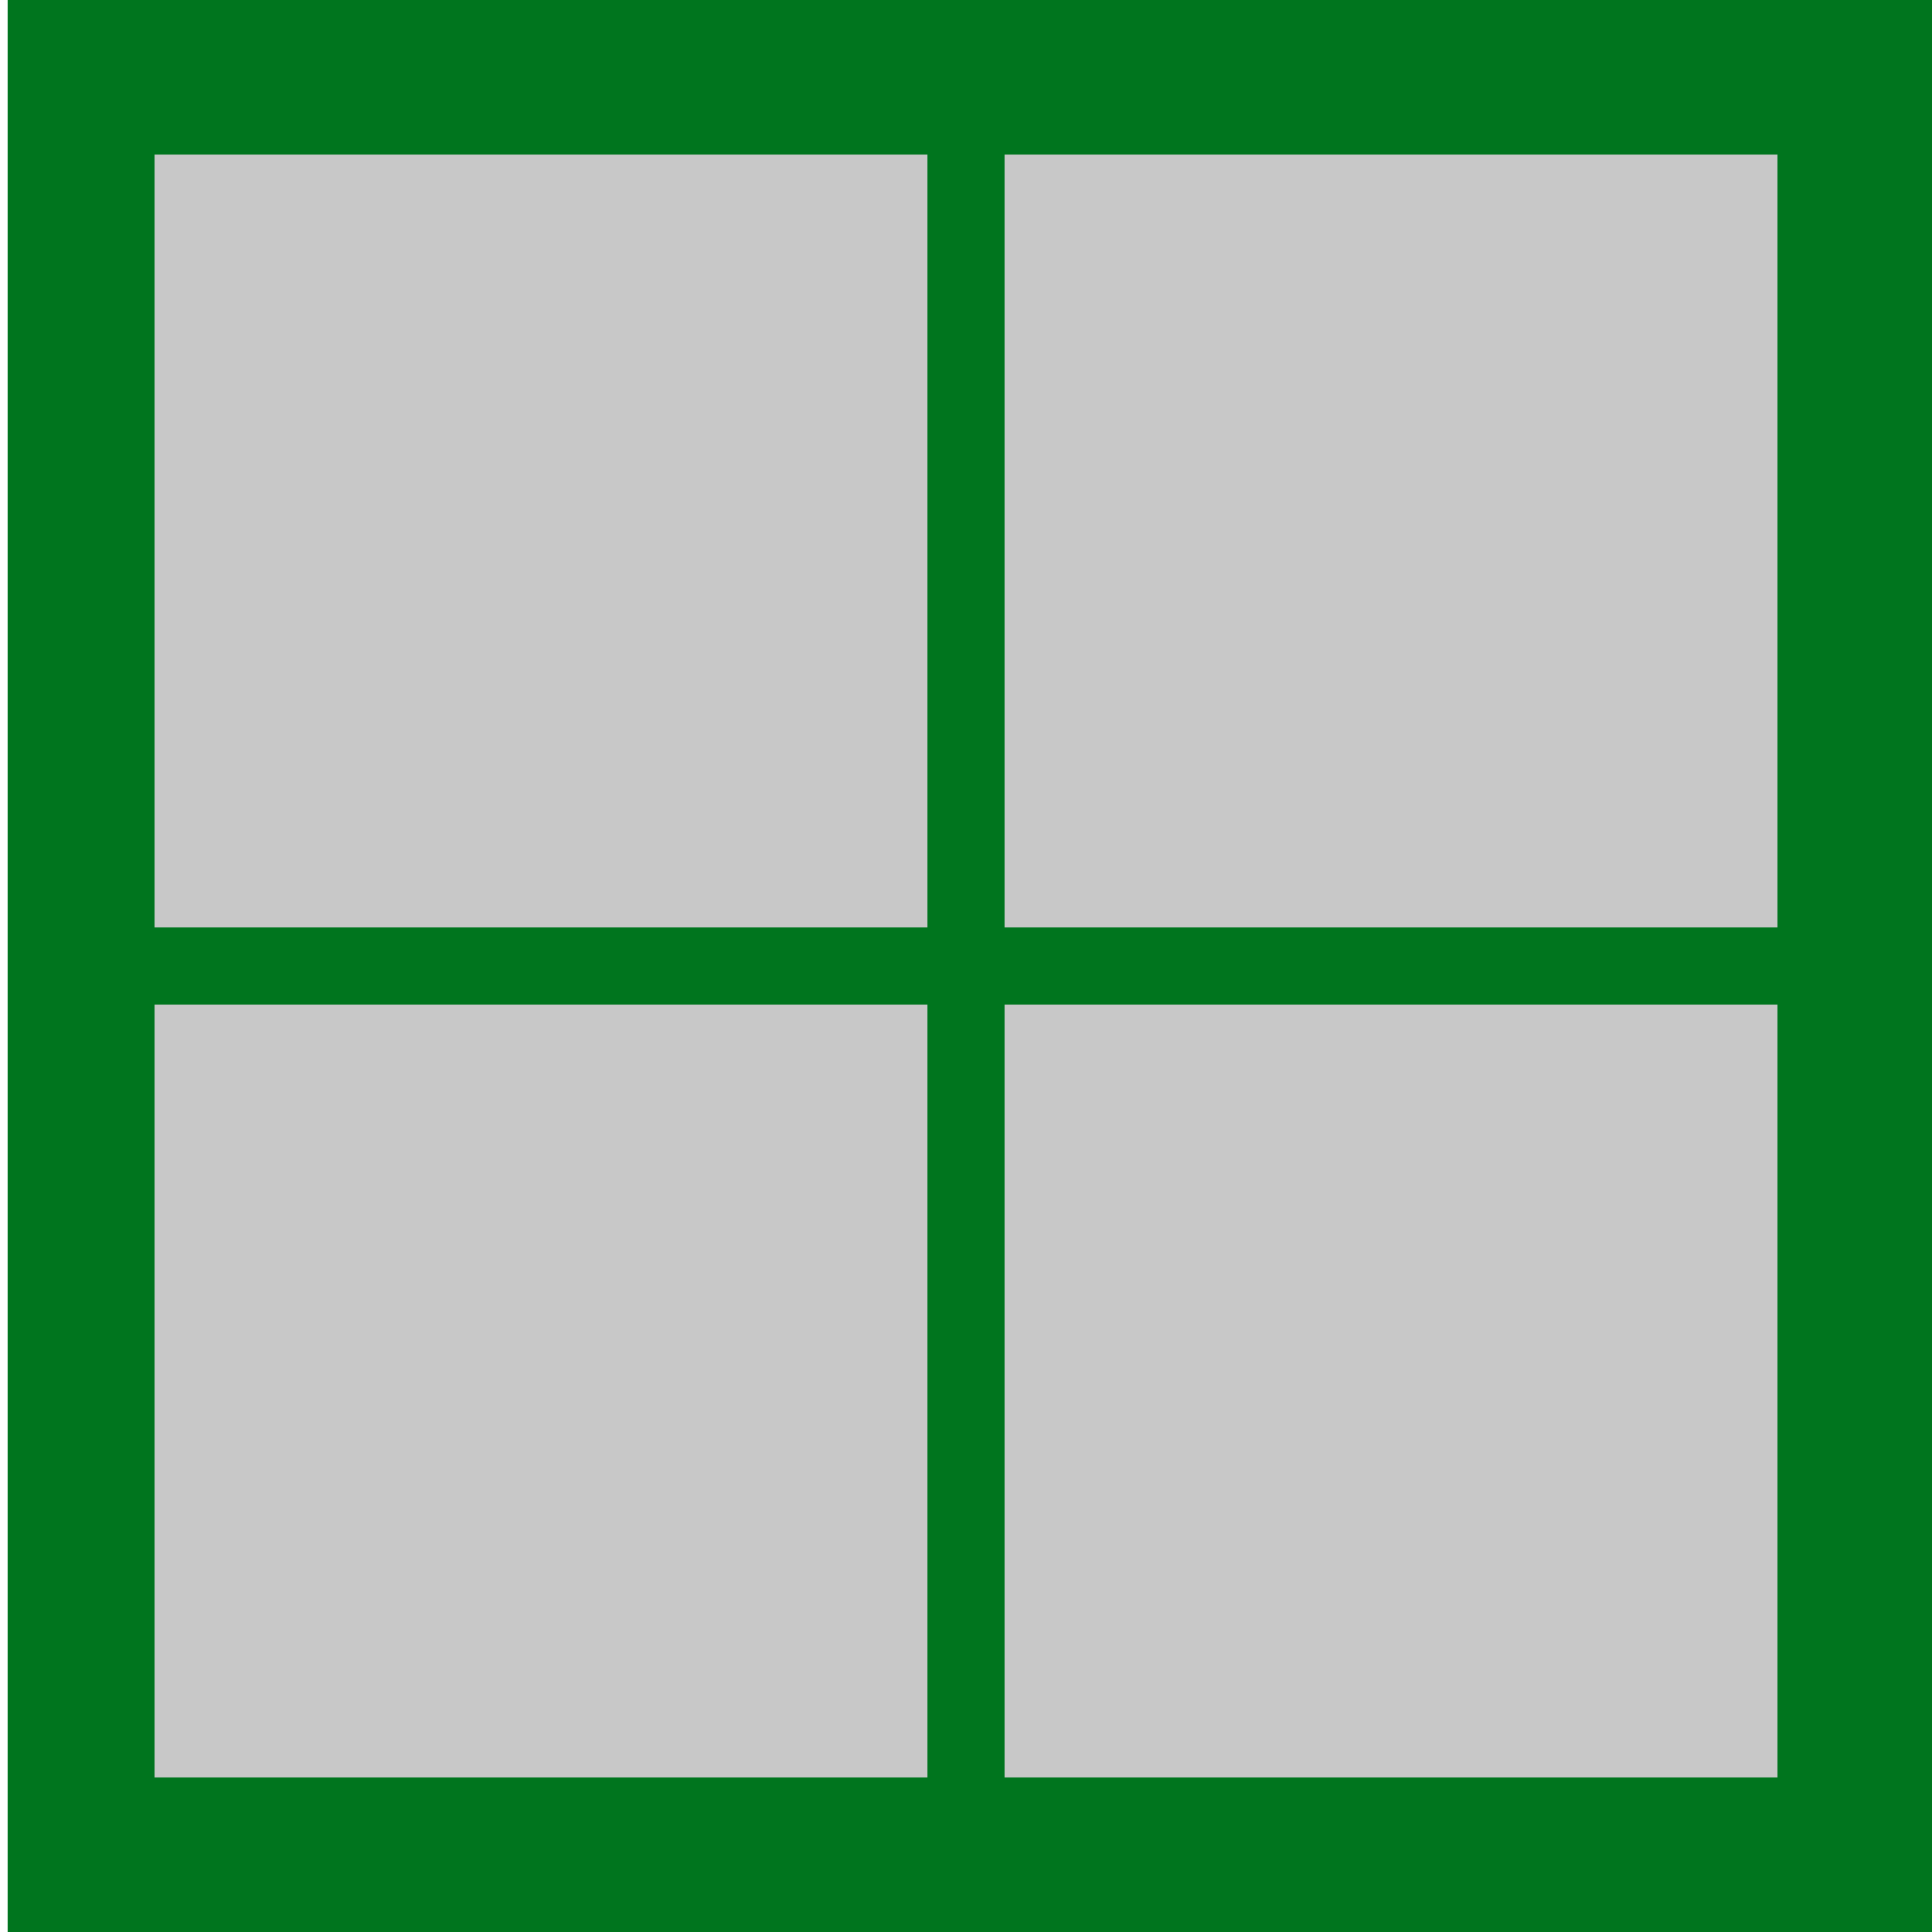
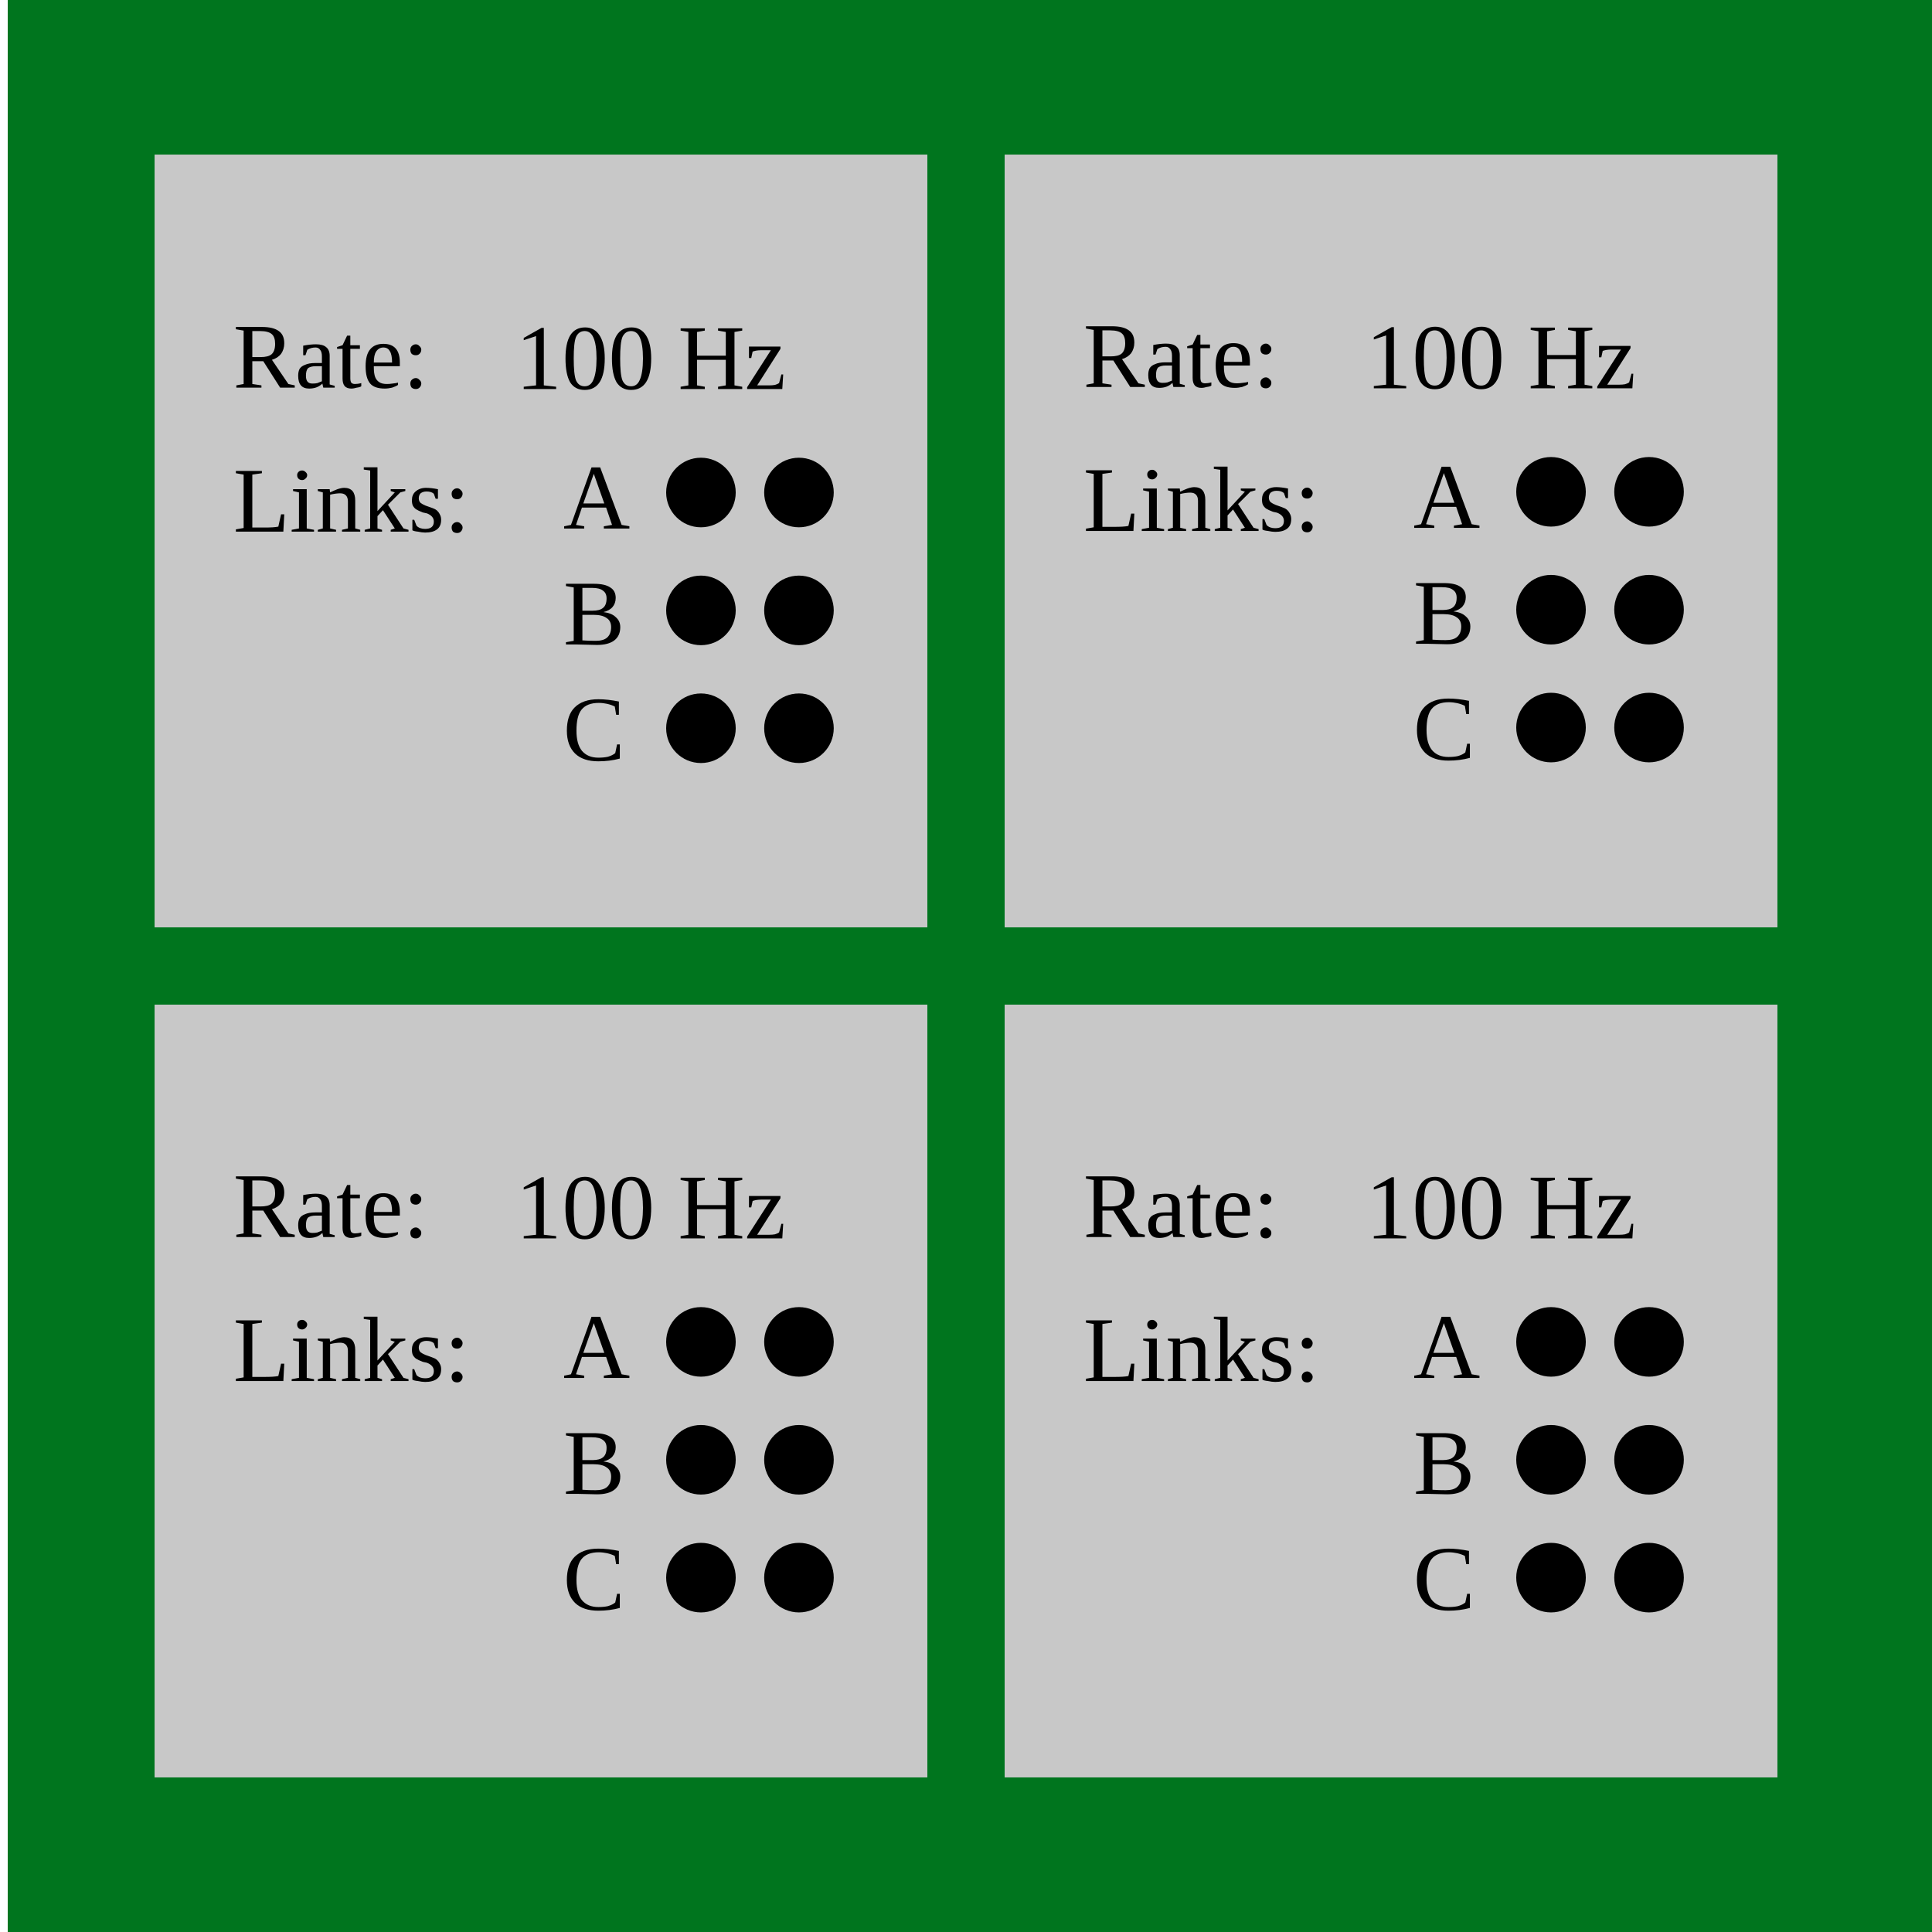
<svg xmlns="http://www.w3.org/2000/svg" width="250" height="250" viewBox="0 0 66.146 66.146" version="1.1" id="svg1">
  <defs id="defs1" />
  <g id="svgLayer_pcb">
    <rect style="fill:#00751e;fill-opacity:1;stroke-width:0.467" id="pcb" width="66.146" height="66.146" x="0.265" y="0" />
  </g>
  <g id="svgLayer_chips">
    <rect style="fill:#c8c8c8;fill-opacity:1;stroke-width:0.265" id="chip0" width="26.458" height="26.458" x="5.292" y="5.292" />
    <rect style="fill:#c8c8c8;fill-opacity:1;stroke-width:0.265" id="chip1" width="26.458" height="26.458" x="34.396" y="5.292" />
    <rect style="fill:#c8c8c8;fill-opacity:1;stroke-width:0.265" id="chip2" width="26.458" height="26.458" x="5.292" y="34.396" />
    <rect style="fill:#c8c8c8;fill-opacity:1;stroke-width:0.267" id="chip3" width="26.458" height="26.458" x="34.396" y="34.396" />
  </g>
+   <g id="layer1">
+     <g id="g8" transform="translate(1.978253,3.31124)">
+       <text xml:space="preserve" style="font-size:3.175px;writing-mode:lr-tb;direction:ltr;fill:#000000;stroke-width:0.265" x="6.004" y="9.962" id="rateTitle_chip0">
+         <tspan id="tspan1" style="font-size:3.175px;stroke-width:0.265" x="6.004" y="9.962">Rate:</tspan>
+       </text>
+       <text xml:space="preserve" style="font-size:3.175px;writing-mode:lr-tb;direction:ltr;fill:#000000;stroke-width:0.265" x="6.004" y="14.89" id="linkTitle_chip0">
+         <tspan style="font-size:3.175px;stroke-width:0.265" x="6.004" y="14.89" id="tspan4">Links: </tspan>
+         <tspan style="font-size:3.175px;stroke-width:0.265" x="6.004" y="18.858" id="tspan2" />
+       </text>
+       <text xml:space="preserve" style="font-size:3.175px;writing-mode:lr-tb;direction:ltr;fill:#000000;stroke-width:0.265" x="17.306" y="14.786" id="linkNumbering_chip0">
+         <tspan id="tspan5" style="font-size:3.175px;stroke-width:0.265" x="17.306" y="14.786">A</tspan>
+         <tspan style="font-size:3.175px;stroke-width:0.265" x="17.306" y="18.754" id="tspan6">B</tspan>
+         <tspan style="font-size:3.175px;stroke-width:0.265" x="17.306" y="22.723" id="tspan7">C</tspan>
+       </text>
+       <text xml:space="preserve" style="font-size:3.175px;writing-mode:lr-tb;direction:ltr;fill:#000000;stroke-width:0.265" x="15.671" y="10.009" id="rate_chip0">
+         <tspan id="tspan8" style="font-size:3.175px;stroke-width:0.265" x="15.671" y="10.009">100 Hz</tspan>
+       </text>
+     </g>
+     <circle style="fill:#000000;stroke-width:0.258" id="linkA_dispErr_chip0" cx="23.998" cy="16.862" r="1.191" />
+     <circle style="fill:#000000;stroke-width:0.258" id="linkB_dispErr_chip0" cx="23.998" cy="20.898" r="1.191" />
+     <circle style="fill:#000000;stroke-width:0.258" id="linkC_dispErr_chip0" cx="23.998" cy="24.933" r="1.191" />
+     <circle style="fill:#000000;stroke-width:0.258" id="linkC_8b10bErr_chip0" cx="27.354" cy="24.933" r="1.191" />
+     <circle style="fill:#000000;stroke-width:0.258" id="linkB_8b10bErr_chip0" cx="27.354" cy="20.898" r="1.191" />
+     <circle style="fill:#000000;stroke-width:0.258" id="linkA_8b10bErr_chip0" cx="27.354" cy="16.862" r="1.191" />
+   </g>
+   <g id="layer1-4" transform="translate(29.10417,-0.02376512)">
+     <g id="g8-2" transform="translate(1.978253,3.31124)">
+       <text xml:space="preserve" style="font-size:3.175px;writing-mode:lr-tb;direction:ltr;fill:#000000;stroke-width:0.265" x="6.004" y="9.962" id="rateTitle_chip1">
+         <tspan id="tspan1-7" style="font-size:3.175px;stroke-width:0.265" x="6.004" y="9.962">Rate:</tspan>
+       </text>
+       <text xml:space="preserve" style="font-size:3.175px;writing-mode:lr-tb;direction:ltr;fill:#000000;stroke-width:0.265" x="6.004" y="14.89" id="linkTitle_chip1">
+         <tspan style="font-size:3.175px;stroke-width:0.265" x="6.004" y="14.89" id="tspan4-3">Links: </tspan>
+         <tspan style="font-size:3.175px;stroke-width:0.265" x="6.004" y="18.858" id="tspan2-4" />
+       </text>
+       <text xml:space="preserve" style="font-size:3.175px;writing-mode:lr-tb;direction:ltr;fill:#000000;stroke-width:0.265" x="17.306" y="14.786" id="linkNumbering_chip1">
+         <tspan id="tspan5-9" style="font-size:3.175px;stroke-width:0.265" x="17.306" y="14.786">A</tspan>
+         <tspan style="font-size:3.175px;stroke-width:0.265" x="17.306" y="18.754" id="tspan6-5">B</tspan>
+         <tspan style="font-size:3.175px;stroke-width:0.265" x="17.306" y="22.723" id="tspan7-9">C</tspan>
+       </text>
+       <text xml:space="preserve" style="font-size:3.175px;writing-mode:lr-tb;direction:ltr;fill:#000000;stroke-width:0.265" x="15.671" y="10.009" id="rate_chip1">
+         <tspan id="tspan8-8" style="font-size:3.175px;stroke-width:0.265" x="15.671" y="10.009">100 Hz</tspan>
+       </text>
+     </g>
+     <circle style="fill:#000000;stroke-width:0.258" id="linkA_dispErr_chip1" cx="23.998" cy="16.862" r="1.191" />
+     <circle style="fill:#000000;stroke-width:0.258" id="linkB_dispErr_chip1" cx="23.998" cy="20.898" r="1.191" />
+     <circle style="fill:#000000;stroke-width:0.258" id="linkC_dispErr_chip1" cx="23.998" cy="24.933" r="1.191" />
+     <circle style="fill:#000000;stroke-width:0.258" id="linkC_8b10bErr_chip1" cx="27.354" cy="24.933" r="1.191" />
+     <circle style="fill:#000000;stroke-width:0.258" id="linkB_8b10bErr_chip1" cx="27.354" cy="20.898" r="1.191" />
+     <circle style="fill:#000000;stroke-width:0.258" id="linkA_8b10bErr_chip1" cx="27.354" cy="16.862" r="1.191" />
+   </g>
+   <g id="layer1-4-7" transform="translate(0,29.0804)">
+     <g id="g8-2-0" transform="translate(1.978253,3.31124)">
+       <text xml:space="preserve" style="font-size:3.175px;writing-mode:lr-tb;direction:ltr;fill:#000000;stroke-width:0.265" x="6.004" y="9.962" id="rateTitle_chip2">
+         <tspan id="tspan1-7-6" style="font-size:3.175px;stroke-width:0.265" x="6.004" y="9.962">Rate:</tspan>
+       </text>
+       <text xml:space="preserve" style="font-size:3.175px;writing-mode:lr-tb;direction:ltr;fill:#000000;stroke-width:0.265" x="6.004" y="14.89" id="linkTitle_chip2">
+         <tspan style="font-size:3.175px;stroke-width:0.265" x="6.004" y="14.89" id="tspan4-3-5">Links: </tspan>
+         <tspan style="font-size:3.175px;stroke-width:0.265" x="6.004" y="18.858" id="tspan2-4-3" />
+       </text>
+       <text xml:space="preserve" style="font-size:3.175px;writing-mode:lr-tb;direction:ltr;fill:#000000;stroke-width:0.265" x="17.306" y="14.786" id="linkNumbering_chip2">
+         <tspan id="tspan5-9-9" style="font-size:3.175px;stroke-width:0.265" x="17.306" y="14.786">A</tspan>
+         <tspan style="font-size:3.175px;stroke-width:0.265" x="17.306" y="18.754" id="tspan6-5-4">B</tspan>
+         <tspan style="font-size:3.175px;stroke-width:0.265" x="17.306" y="22.723" id="tspan7-9-1">C</tspan>
+       </text>
+       <text xml:space="preserve" style="font-size:3.175px;writing-mode:lr-tb;direction:ltr;fill:#000000;stroke-width:0.265" x="15.671" y="10.009" id="rate_chip2">
+         <tspan id="tspan8-8-6" style="font-size:3.175px;stroke-width:0.265" x="15.671" y="10.009">100 Hz</tspan>
+       </text>
+     </g>
+     <circle style="fill:#000000;stroke-width:0.258" id="linkA_dispErr_chip2" cx="23.998" cy="16.862" r="1.191" />
+     <ellipse style="fill:#000000;stroke-width:0.258" id="linkB_dispErr_chip2" cx="23.998" cy="20.898" rx="1.191" ry="1.191" />
+     <circle style="fill:#000000;stroke-width:0.258" id="linkC_dispErr_chip2" cx="23.998" cy="24.933" r="1.191" />
+     <circle style="fill:#000000;stroke-width:0.258" id="linkC_8b10bErr_chip2" cx="27.354" cy="24.933" r="1.191" />
+     <circle style="fill:#000000;stroke-width:0.258" id="linkB_8b10bErr_chip2" cx="27.354" cy="20.898" r="1.191" />
+     <circle style="fill:#000000;stroke-width:0.258" id="linkA_8b10bErr_chip2" cx="27.354" cy="16.862" r="1.191" />
+   </g>
+   <g id="layer1-4-3" transform="translate(29.10417,29.0804)">
+     <g id="g8-2-5" transform="translate(1.978253,3.31124)">
+       <text xml:space="preserve" style="font-size:3.175px;writing-mode:lr-tb;direction:ltr;fill:#000000;stroke-width:0.265" x="6.004" y="9.962" id="rateTitle_chip3">
+         <tspan id="tspan1-7-3" style="font-size:3.175px;stroke-width:0.265" x="6.004" y="9.962">Rate:</tspan>
+       </text>
+       <text xml:space="preserve" style="font-size:3.175px;writing-mode:lr-tb;direction:ltr;fill:#000000;stroke-width:0.265" x="6.004" y="14.89" id="linkTitle_chip3">
+         <tspan style="font-size:3.175px;stroke-width:0.265" x="6.004" y="14.89" id="tspan4-3-6">Links: </tspan>
+         <tspan style="font-size:3.175px;stroke-width:0.265" x="6.004" y="18.858" id="tspan2-4-1" />
+       </text>
+       <text xml:space="preserve" style="font-size:3.175px;writing-mode:lr-tb;direction:ltr;fill:#000000;stroke-width:0.265" x="17.306" y="14.786" id="linkNumbering_chip3">
+         <tspan id="tspan5-9-92" style="font-size:3.175px;stroke-width:0.265" x="17.306" y="14.786">A</tspan>
+         <tspan style="font-size:3.175px;stroke-width:0.265" x="17.306" y="18.754" id="tspan6-5-48">B</tspan>
+         <tspan style="font-size:3.175px;stroke-width:0.265" x="17.306" y="22.723" id="tspan7-9-3">C</tspan>
+       </text>
+       <text xml:space="preserve" style="font-size:3.175px;writing-mode:lr-tb;direction:ltr;fill:#000000;stroke-width:0.265" x="15.671" y="10.009" id="rate_chip3">
+         <tspan id="tspan8-8-64" style="font-size:3.175px;stroke-width:0.265" x="15.671" y="10.009">100 Hz</tspan>
+       </text>
+     </g>
+     <circle style="fill:#000000;stroke-width:0.258" id="linkA_dispErr_chip3" cx="23.998" cy="16.862" r="1.191" />
+     <circle style="fill:#000000;stroke-width:0.258" id="linkB_dispErr_chip3" cx="23.998" cy="20.898" r="1.191" />
+     <circle style="fill:#000000;stroke-width:0.258" id="linkC_dispErr_chip3" cx="23.998" cy="24.933" r="1.191" />
+     <circle style="fill:#000000;stroke-width:0.258" id="linkC_8b10bErr_chip3" cx="27.354" cy="24.933" r="1.191" />
+     <circle style="fill:#000000;stroke-width:0.258" id="linkB_8b10bErr_chip3" cx="27.354" cy="20.898" r="1.191" />
+     <circle style="fill:#000000;stroke-width:0.258" id="linkA_8b10bErr_chip3" cx="27.354" cy="16.862" r="1.191" />
+   </g>
</svg>
